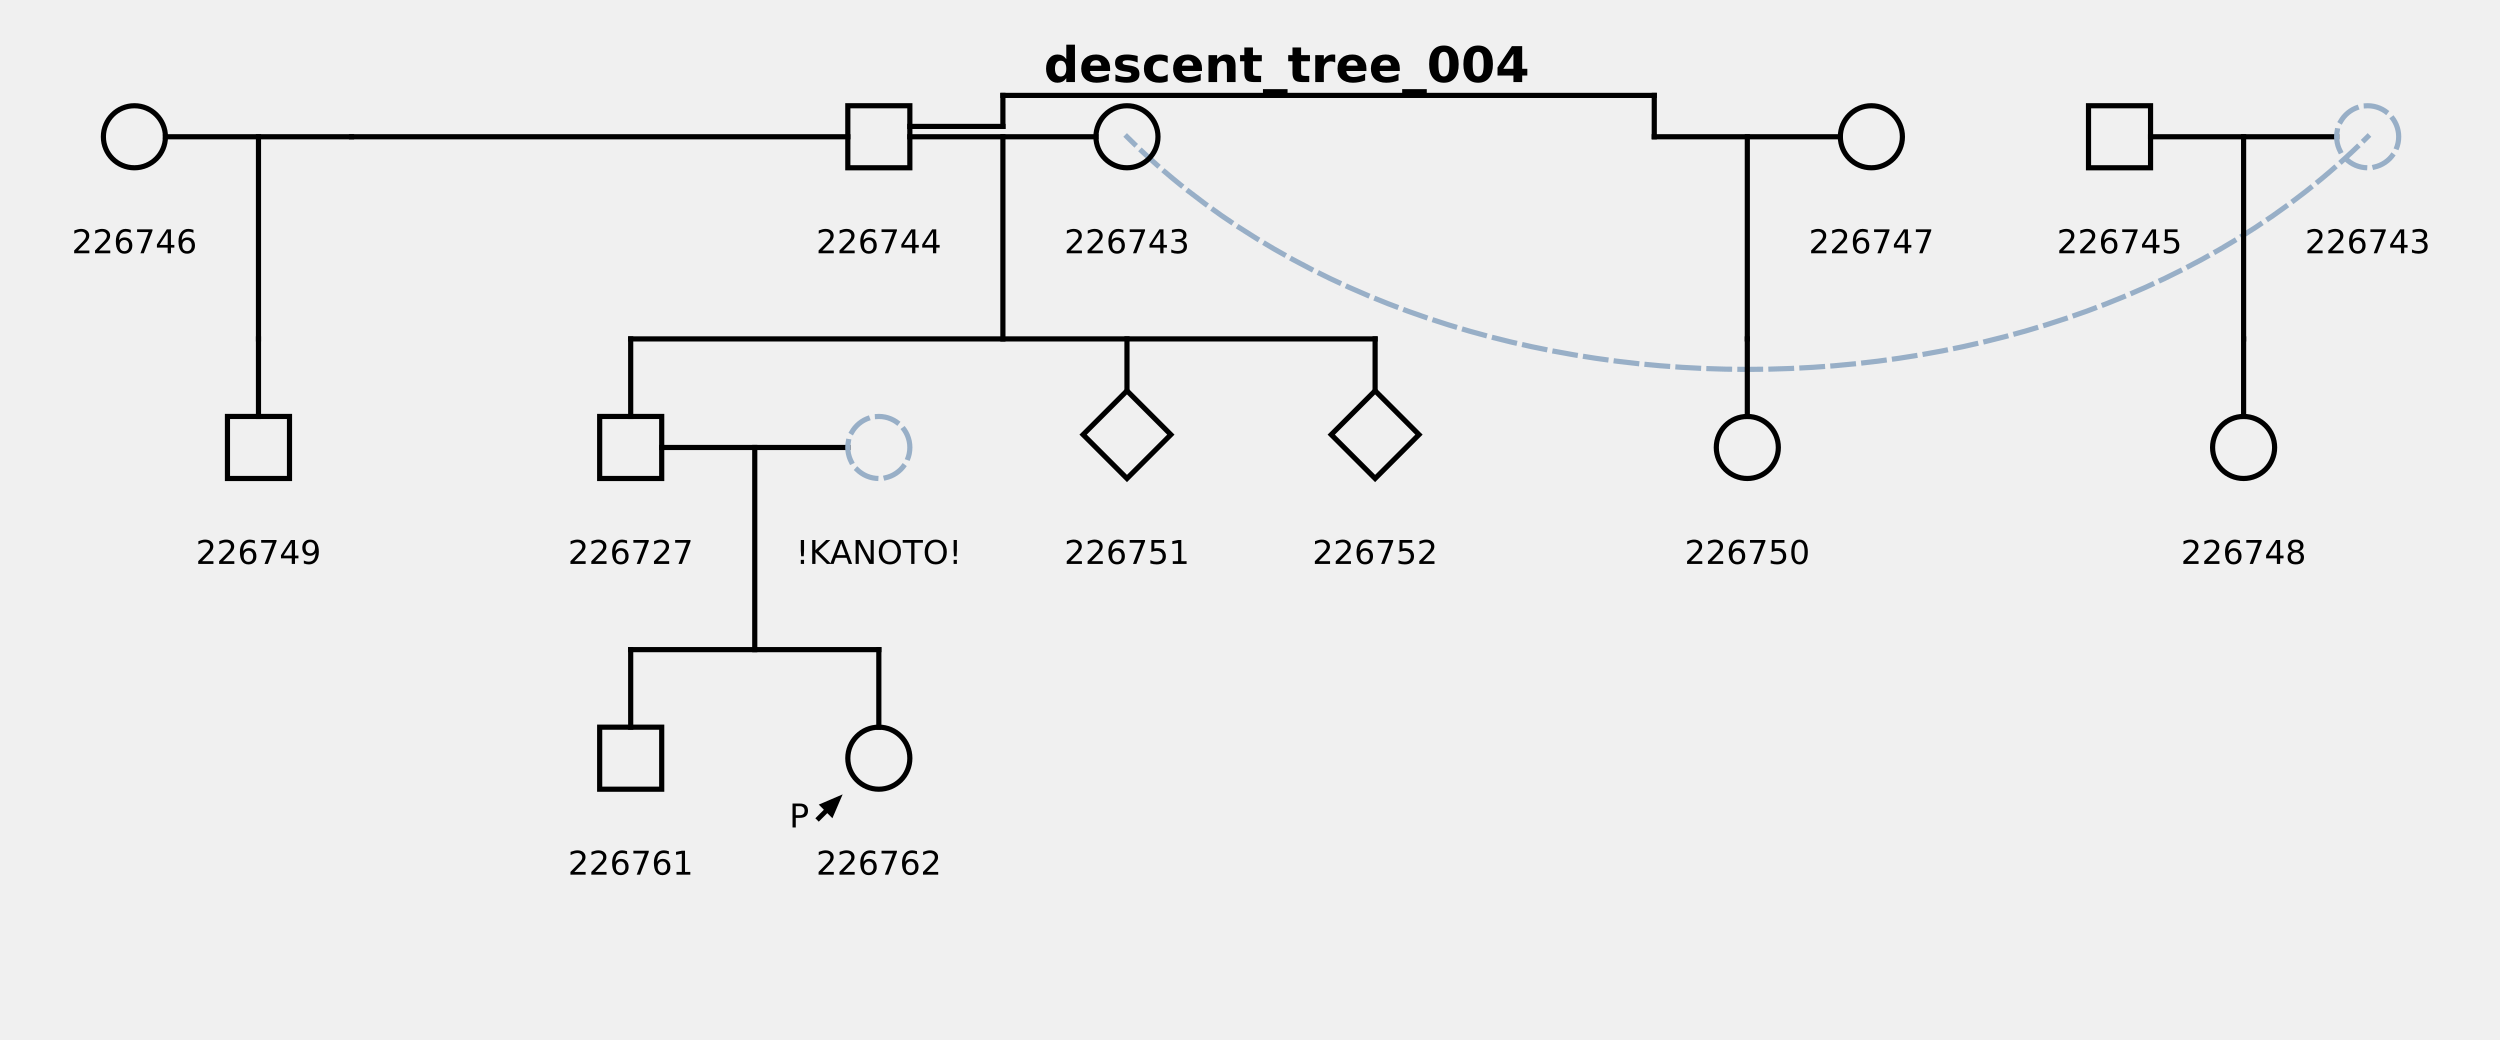
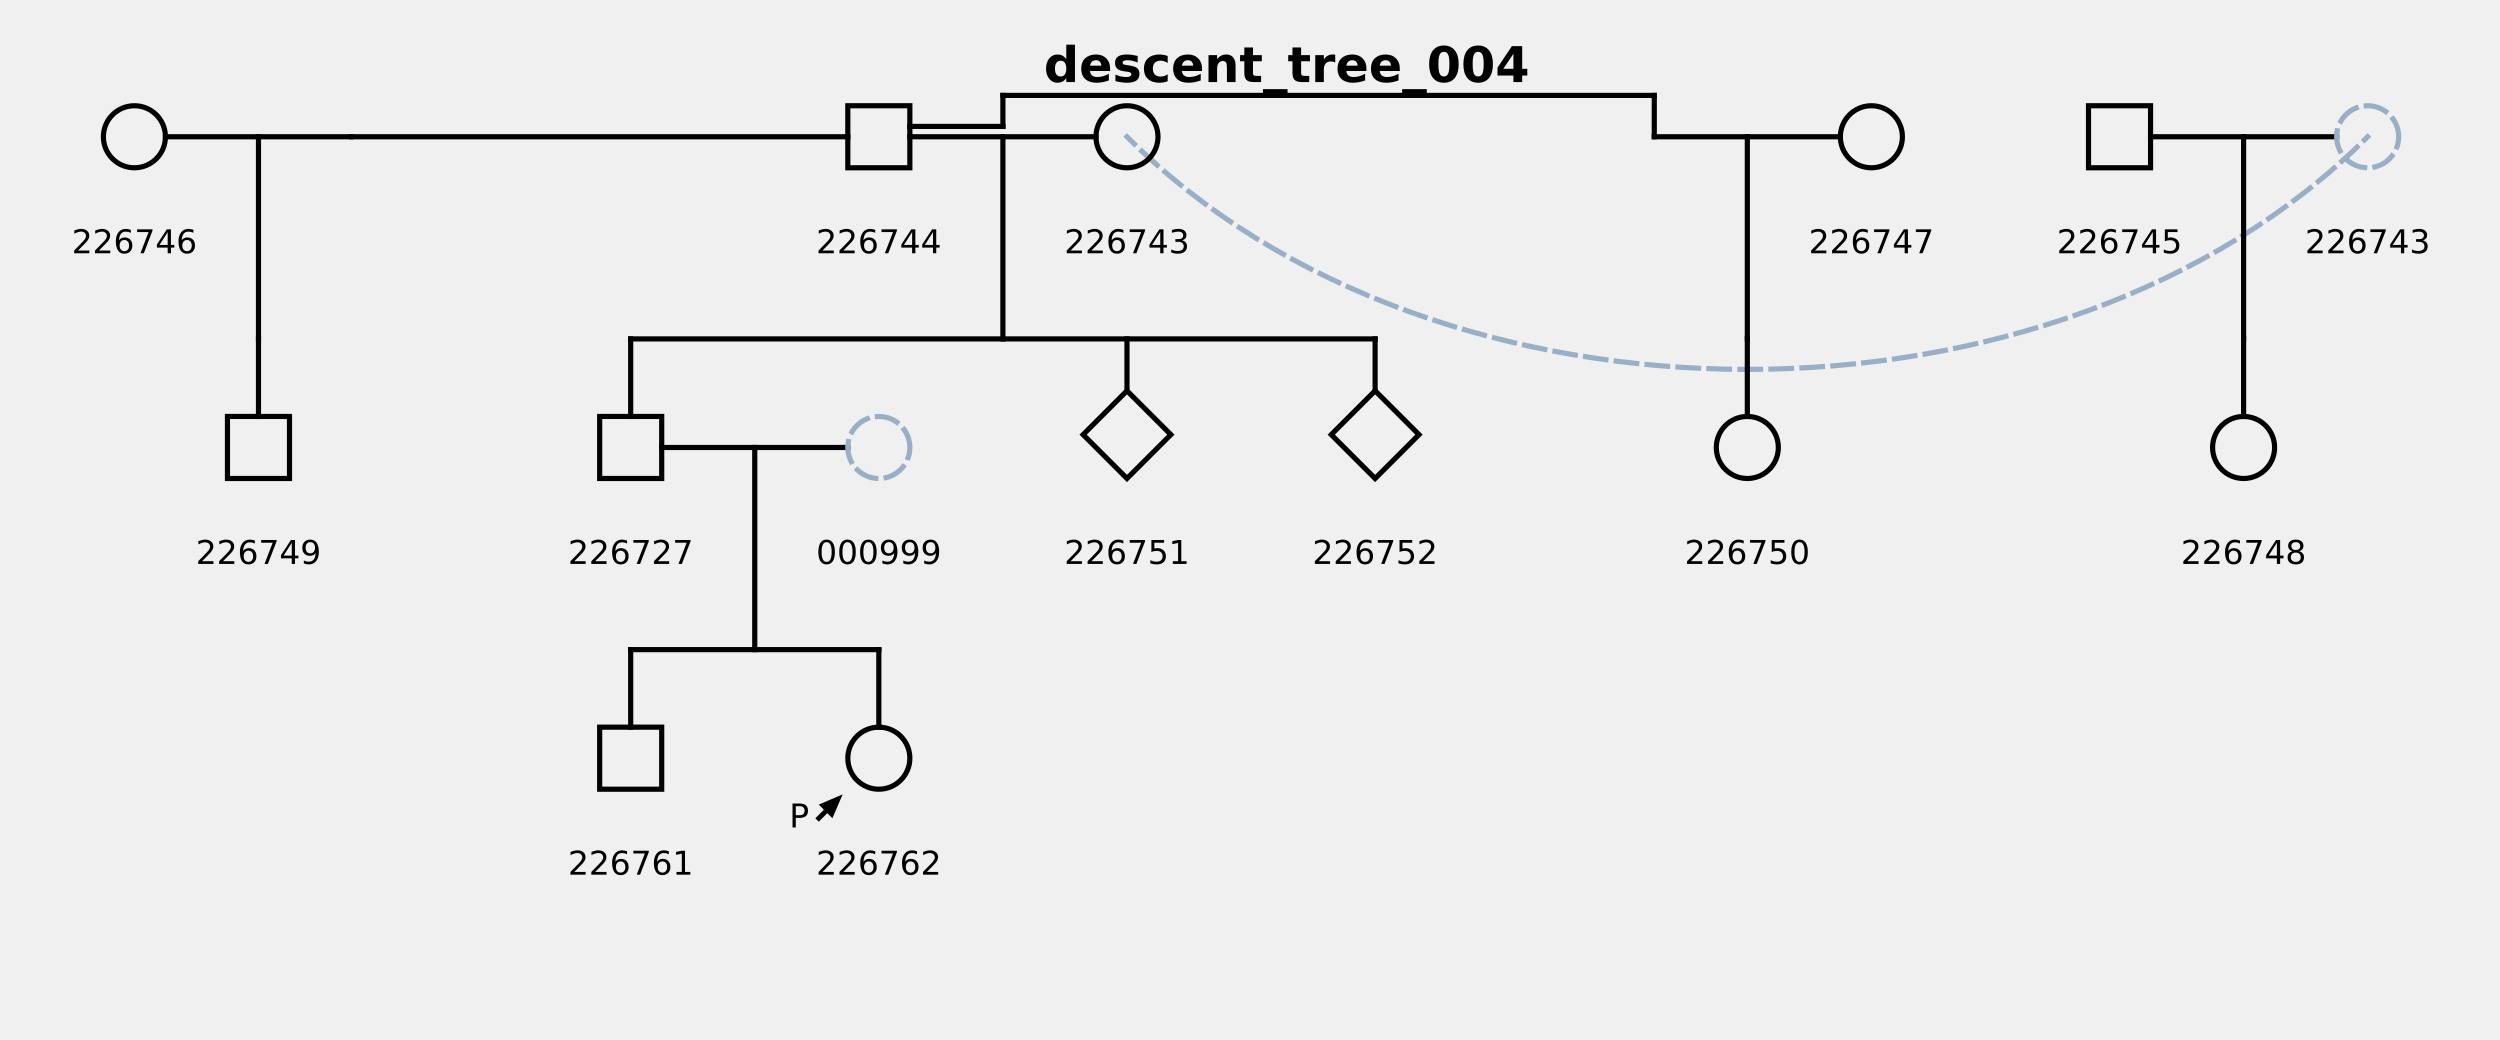
<svg xmlns="http://www.w3.org/2000/svg" version="1.1" id="svgDC" viewBox="0 0 914 380">
  <defs>
    <style type="text/css">

line{
	stroke:#000;
	stroke-width:0.5mm;
	stroke-linejoin:miter;
	stroke-linecap:square;
}

rect{
	stroke:#000;
	stroke-width:0.5mm;
	stroke-linejoin:miter;
	stroke-linecap:square;
}

ellipse{
	stroke: #000;
    fill: #fff;
	stroke-width:0.25mm;
}

text{
	font-family:"DejaVu Sans",sans-serif;
	font-size:12px;
}

.smallText{
	font-family:"DejaVu Sans",sans-serif;
	font-size:9px;
	fill:#444;
}

.layer text{
	fill:#930;
}

.layer line{
	stroke:#000;
}

.birthOrder,.unknownTwins{
	font-size: 8px;
}

.header{
	font-size:18px;
	font-weight:bold;
}

.keyBox{
	fill:#e5e5e5;
	stroke:#000;
	stroke-width:0.5mm;
	stroke-linejoin:miter;
	stroke-linecap:square;
}

.mating:hover{
	stroke-width:1mm;
	stroke:#d56300;
}

.selectedIndividual{
	stroke-width:1mm;
	stroke-linecap:square;
	stroke-linejoin:miter;
	stroke:#d00;
    fill:none;
}

.selectedIndividual:hover{
	stroke:#d00;
	fill:#ffbbbb;
	fill-opacity:0.70;
}

.solid{
	stroke-width:0.5mm;
	stroke-linecap:square;
	stroke-linejoin:miter;
	stroke:#000;
	fill:none;
}

.dashed{
	stroke-width:0.5mm;
	stroke-linecap:square;
	stroke-linejoin:miter;
	stroke:#98afc7;
	stroke-dasharray:2mm,1mm;
	stroke-dashoffset:1.0mm;
	fill:none;
}

.solid:hover{
	fill:#ffb787;
	fill-opacity:0.70;
	stroke:#d56300;
	stroke-width:1mm;
}

.dashed:hover{
	fill:#ffb787;
	fill-opacity:0.70;
	stroke:#d56300;
	stroke-width:1mm;
}

.filled{
	stroke-width:0.5mm;
	stroke-linecap:square;
	stroke-linejoin:miter;
	stroke:#000;
	fill:#000;
}

.specialIcons{
	stroke-width:0.25mm;
	stroke-linecap:round;
	stroke-linejoin:miter;
	stroke:#000;
	fill:#fff;
}

.specialLines{
	stroke-linecap:square;
	stroke-linejoin:miter;
	stroke:#000;
	stroke-width:0.5mm;
	fill:none;
}

.thinLine{
	fill:none;
	stroke: #000;
	stroke-width:0.25mm;
}

.curvedConnector{
	stroke-linecap:square;
	stroke-linejoin:miter;
	stroke:#98afc7;
	stroke-width:0.5mm;
	stroke-dasharray:2mm,1mm;
	stroke-dashoffset:1.0mm;
	fill:none;
}

.curvedConnector:hover{
	stroke:#d56300;
}

.whiteInkLetter_1{
	font-size: 12px;
	fill: #fff;
}

.whiteInkLetter_2{
	font-size: 10px;
	fill: #fff;
}

.whiteInkLetter_3{
	font-size: 8px;
	fill: #fff;
}

.whiteInkLetter{
	font-size: 8px;
	fill: #fff;
}

.blackInkLetter_1{
	font-size: 12px;
}

.blackInkLetter_2{
	font-size: 10px;
}

.blackInkLetter_3{
	font-size: 8px;
}

.blackInkLetter{
	font-size: 8px;
	fill: #000;
}

.blackInk{
	fill: #000;
}

.whiteInk{
	fill: #fff;
}

.counter{
	font-size: 14px;
	fill: #000;
}

.counterFill{
	fill: #fff;
}

.sampleLevel{
	stroke:none;
	fill:#f99;
}

</style>
    <marker id="endArrow" viewBox="0 0 10 10" refX="1" refY="5" markerUnits="strokeWidth" orient="auto" markerWidth="5" markerHeight="4">
      <polyline points="0,0 10,5 0,10 1,5" fill="#000" />
    </marker>
  </defs>
  <g class="pedigree" transform="translate(-41.58)">
    <g id="bottomLayer" class="layer">
      <path class="curvedConnector" d="M453.6 50 C567 163.4 793.8 163.4 907.2 50 " />
    </g>
    <g id="layer0" class="layer">
 </g>
    <g class="drawing">
      <text x="512" y="30" text-anchor="middle" class="header">descent_tree_004</text>
      <rect x="351.54" y="38.66" width="22.68" height="22.68" id="226744" class="solid">
	</rect>
      <text x="362.88" y="92.585" text-anchor="middle">226744</text>
      <line x1="374.22" y1="50" x2="442.26" y2="50" />
      <circle cx="453.6" cy="50" r="11.34" id="226743" class="solid">
	</circle>
      <text x="453.6" y="92.585" text-anchor="middle">226743</text>
      <line class="mating" id="226743:226744" x1="408.24" y1="50" x2="408.24" y2="123.907" />
      <line class="solid" x1="272.16" y1="123.907" x2="272.16" y2="152.257" />
      <rect x="260.82" y="152.257" width="22.68" height="22.68" id="226727" class="solid">
	</rect>
      <text x="272.16" y="206.181" text-anchor="middle">226727</text>
      <line x1="283.5" y1="163.597" x2="351.54" y2="163.597" />
-       <circle cx="362.88" cy="163.597" r="11.34" id="!KANOTO!" class="dashed">
- 	</circle>
-       <text x="362.88" y="206.181" text-anchor="middle">!KANOTO!</text>
-       <line class="mating" id="!KANOTO!:226727" x1="317.52" y1="163.597" x2="317.52" y2="237.504" />
+       <circle cx="362.88" cy="163.597" r="11.34" id="000999" class="dashed">
+ 	</circle>
+       <text x="362.88" y="206.181" text-anchor="middle">000999</text>
+       <line class="mating" id="000999:226727" x1="317.52" y1="163.597" x2="317.52" y2="237.504" />
      <line class="solid" x1="272.16" y1="237.504" x2="272.16" y2="265.854" />
      <rect x="260.82" y="265.854" width="22.68" height="22.68" id="226761" class="solid">
	</rect>
      <text x="272.16" y="319.778" text-anchor="middle">226761</text>
      <line class="solid" x1="362.88" y1="237.504" x2="362.88" y2="265.854" />
      <circle cx="362.88" cy="277.194" r="11.34" id="226762" class="solid">
	</circle>
      <path d="M 349.65 290.424 l -8.732 3.742 l 1.871 1.871 l -3.119 3.119 l 1.247 1.247 l 3.119 -3.119 l 1.871 1.871 z" />
      <text x="333.774" y="302.52" text-anchor="middle">P</text>
      <text x="362.88" y="319.778" text-anchor="middle">226762</text>
      <line x1="272.16" y1="237.504" x2="362.88" y2="237.504" />
      <line class="solid" x1="453.6" y1="123.907" x2="453.6" y2="142.863" />
      <path d="M 453.6 142.863 l -16.037 16.037 16.037 16.037 16.037 -16.037 z" id="226751" class="solid">
	</path>
      <text x="453.6" y="206.181" text-anchor="middle">226751</text>
      <line class="solid" x1="544.32" y1="123.907" x2="544.32" y2="142.863" />
      <path d="M 544.32 142.863 l -16.037 16.037 16.037 16.037 16.037 -16.037 z" id="226752" class="solid">
	</path>
      <text x="544.32" y="206.181" text-anchor="middle">226752</text>
      <line x1="272.16" y1="123.907" x2="544.32" y2="123.907" />
      <circle cx="90.72" cy="50" r="11.34" id="226746" class="solid">
	</circle>
      <text x="90.72" y="92.585" text-anchor="middle">226746</text>
      <line x1="102.06" y1="50" x2="170.1" y2="50" />
      <line class="mating" id="226746:226744" x1="136.08" y1="50" x2="136.08" y2="123.907" />
      <line class="solid" x1="136.08" y1="123.907" x2="136.08" y2="152.257" />
      <rect x="124.74" y="152.257" width="22.68" height="22.68" id="226749" class="solid">
	</rect>
      <text x="136.08" y="206.181" text-anchor="middle">226749</text>
      <line x1="646.38" y1="50" x2="714.42" y2="50" />
      <circle cx="725.76" cy="50" r="11.34" id="226747" class="solid">
	</circle>
      <text x="725.76" y="92.585" text-anchor="middle">226747</text>
      <line class="mating" id="226747:226744" x1="680.4" y1="50" x2="680.4" y2="123.907" />
      <line class="solid" x1="680.4" y1="123.907" x2="680.4" y2="152.257" />
      <circle cx="680.4" cy="163.597" r="11.34" id="226750" class="solid">
	</circle>
      <text x="680.4" y="206.181" text-anchor="middle">226750</text>
      <line x1="351.54" y1="50" x2="170.1" y2="50" />
      <line x1="374.22" y1="46.22" x2="408.24" y2="46.22" />
      <line x1="408.24" y1="46.22" x2="408.24" y2="34.88" />
      <line x1="646.38" y1="34.88" x2="646.38" y2="50" />
      <line x1="408.24" y1="34.88" x2="646.38" y2="34.88" />
      <rect x="805.14" y="38.66" width="22.68" height="22.68" id="226745" class="solid">
	</rect>
      <text x="816.48" y="92.585" text-anchor="middle">226745</text>
      <line x1="827.82" y1="50" x2="895.86" y2="50" />
      <circle cx="907.2" cy="50" r="11.34" id="226743" class="dashed">
	</circle>
      <text x="907.2" y="92.585" text-anchor="middle">226743</text>
      <line class="mating" id="226743:226745" x1="861.84" y1="50" x2="861.84" y2="123.907" />
      <line class="solid" x1="861.84" y1="123.907" x2="861.84" y2="152.257" />
      <circle cx="861.84" cy="163.597" r="11.34" id="226748" class="solid">
	</circle>
      <text x="861.84" y="206.181" text-anchor="middle">226748</text>
    </g>
  </g>
</svg>
